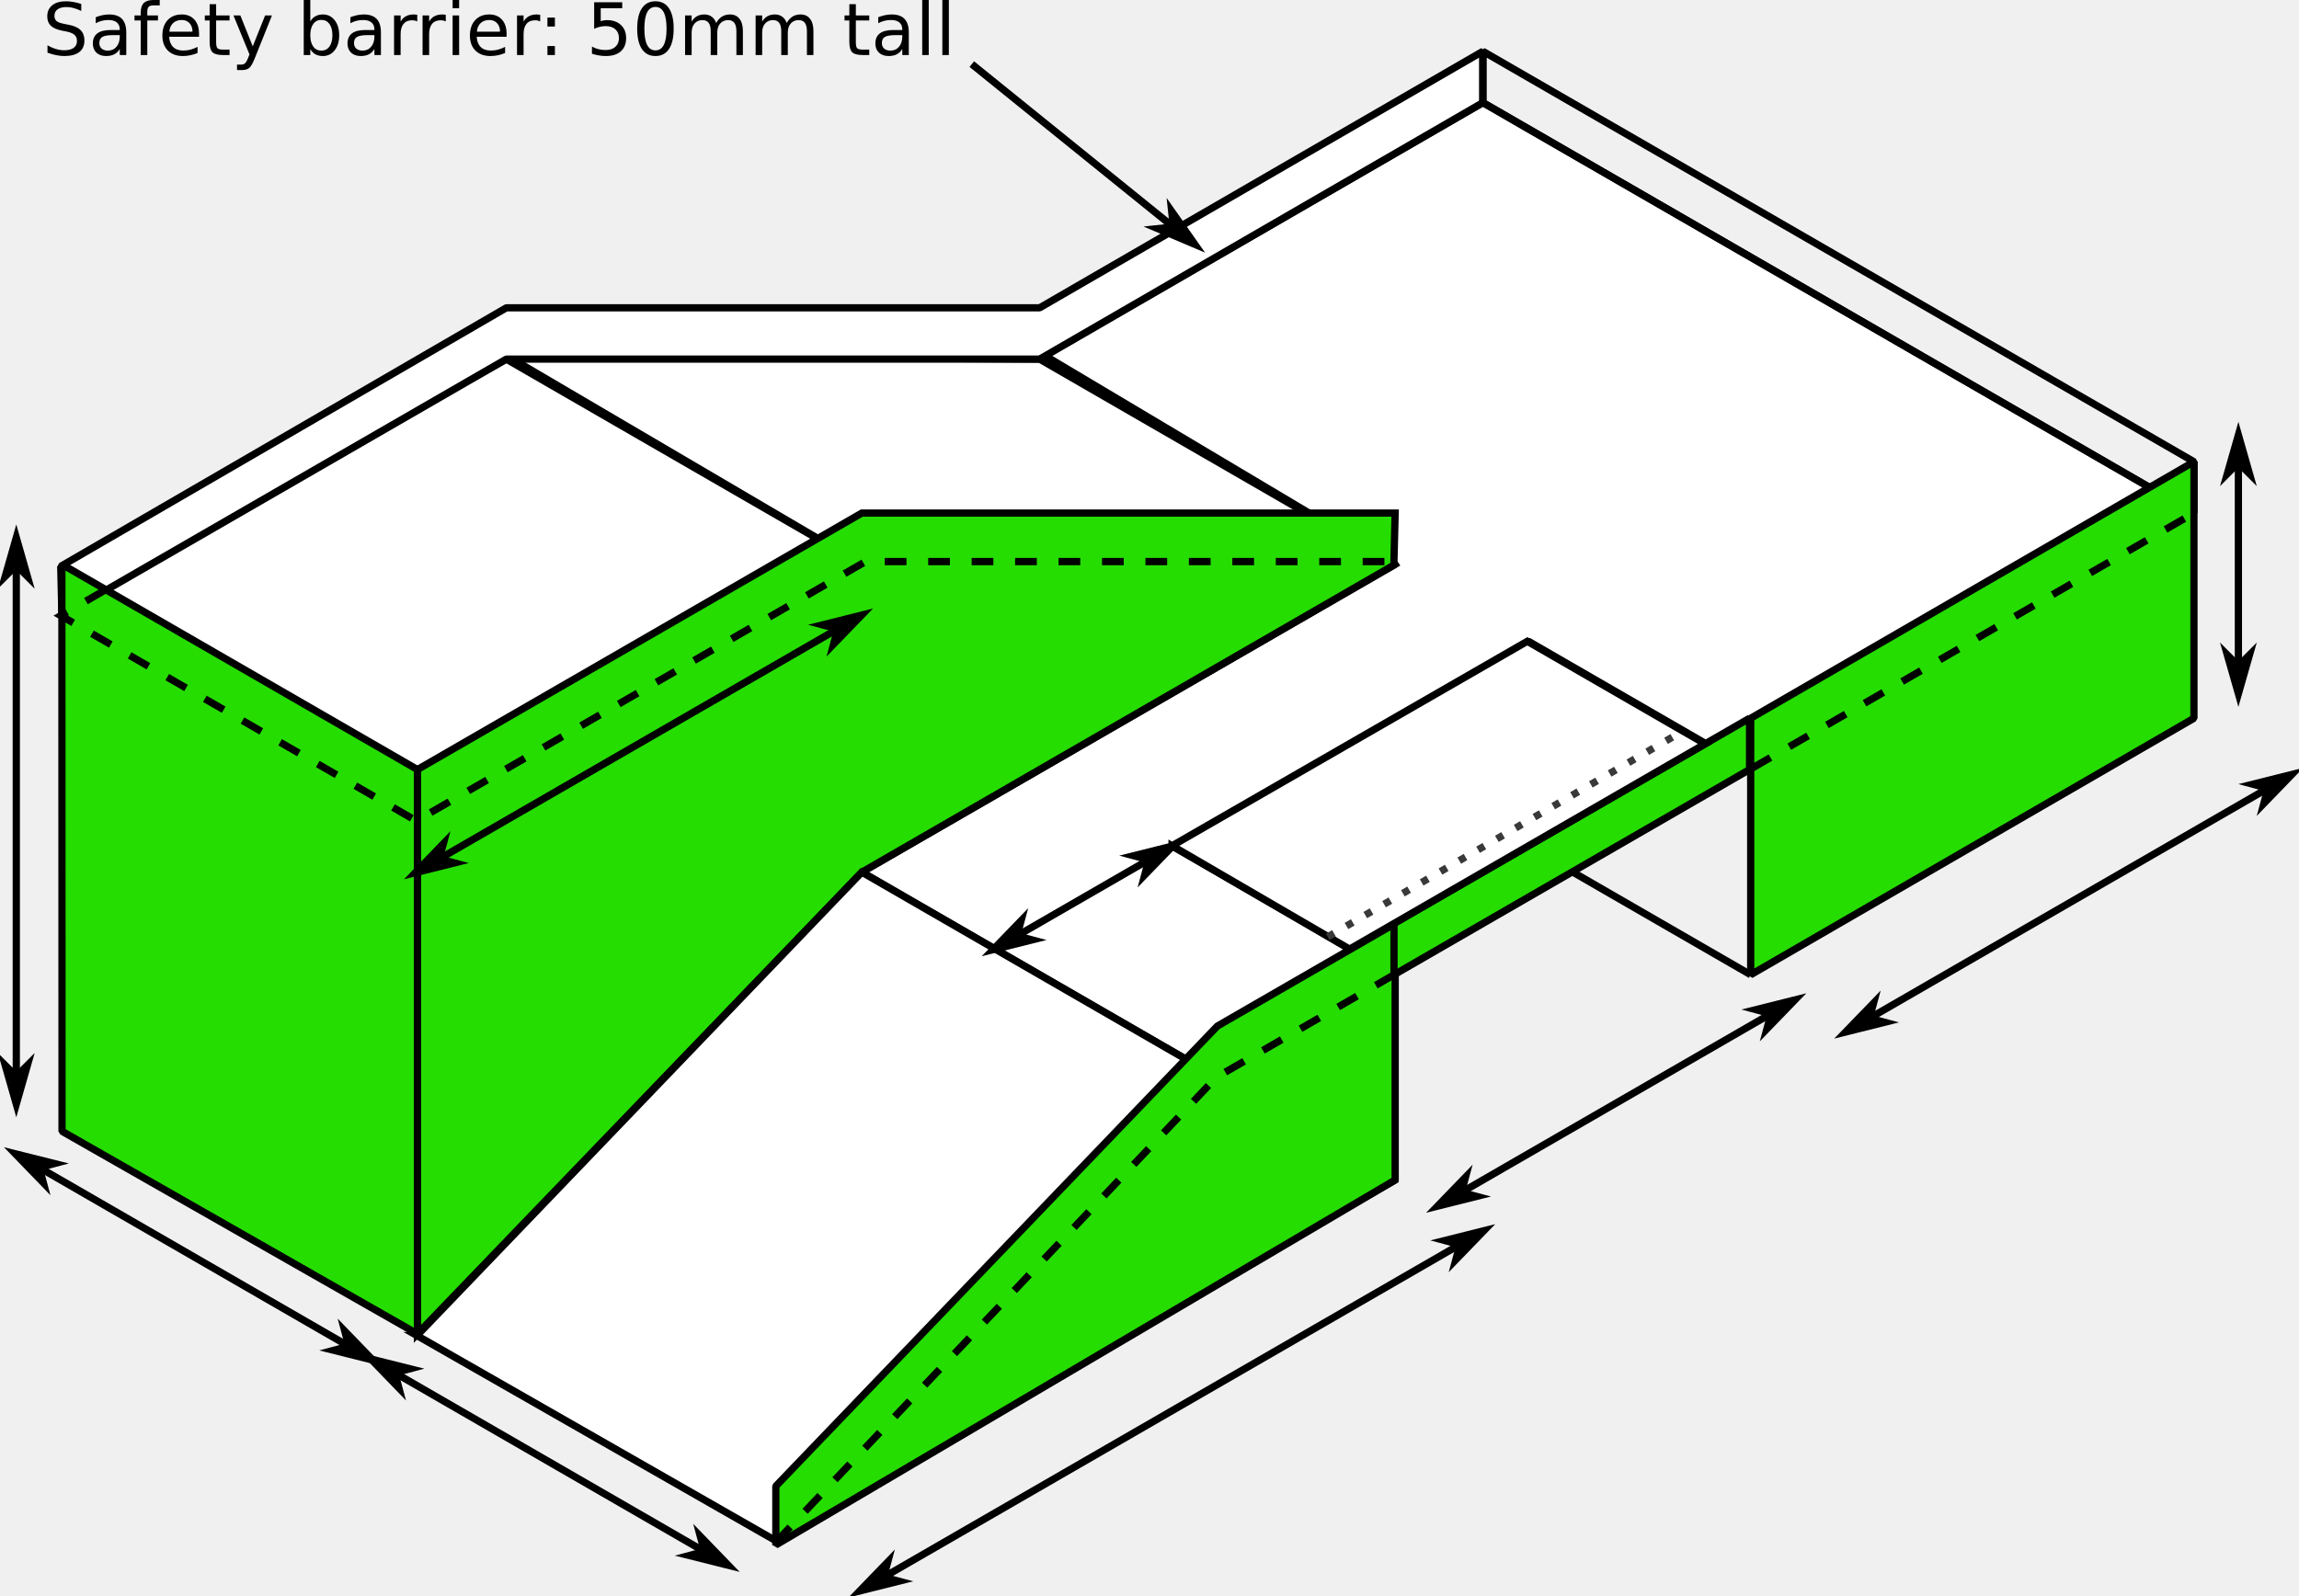
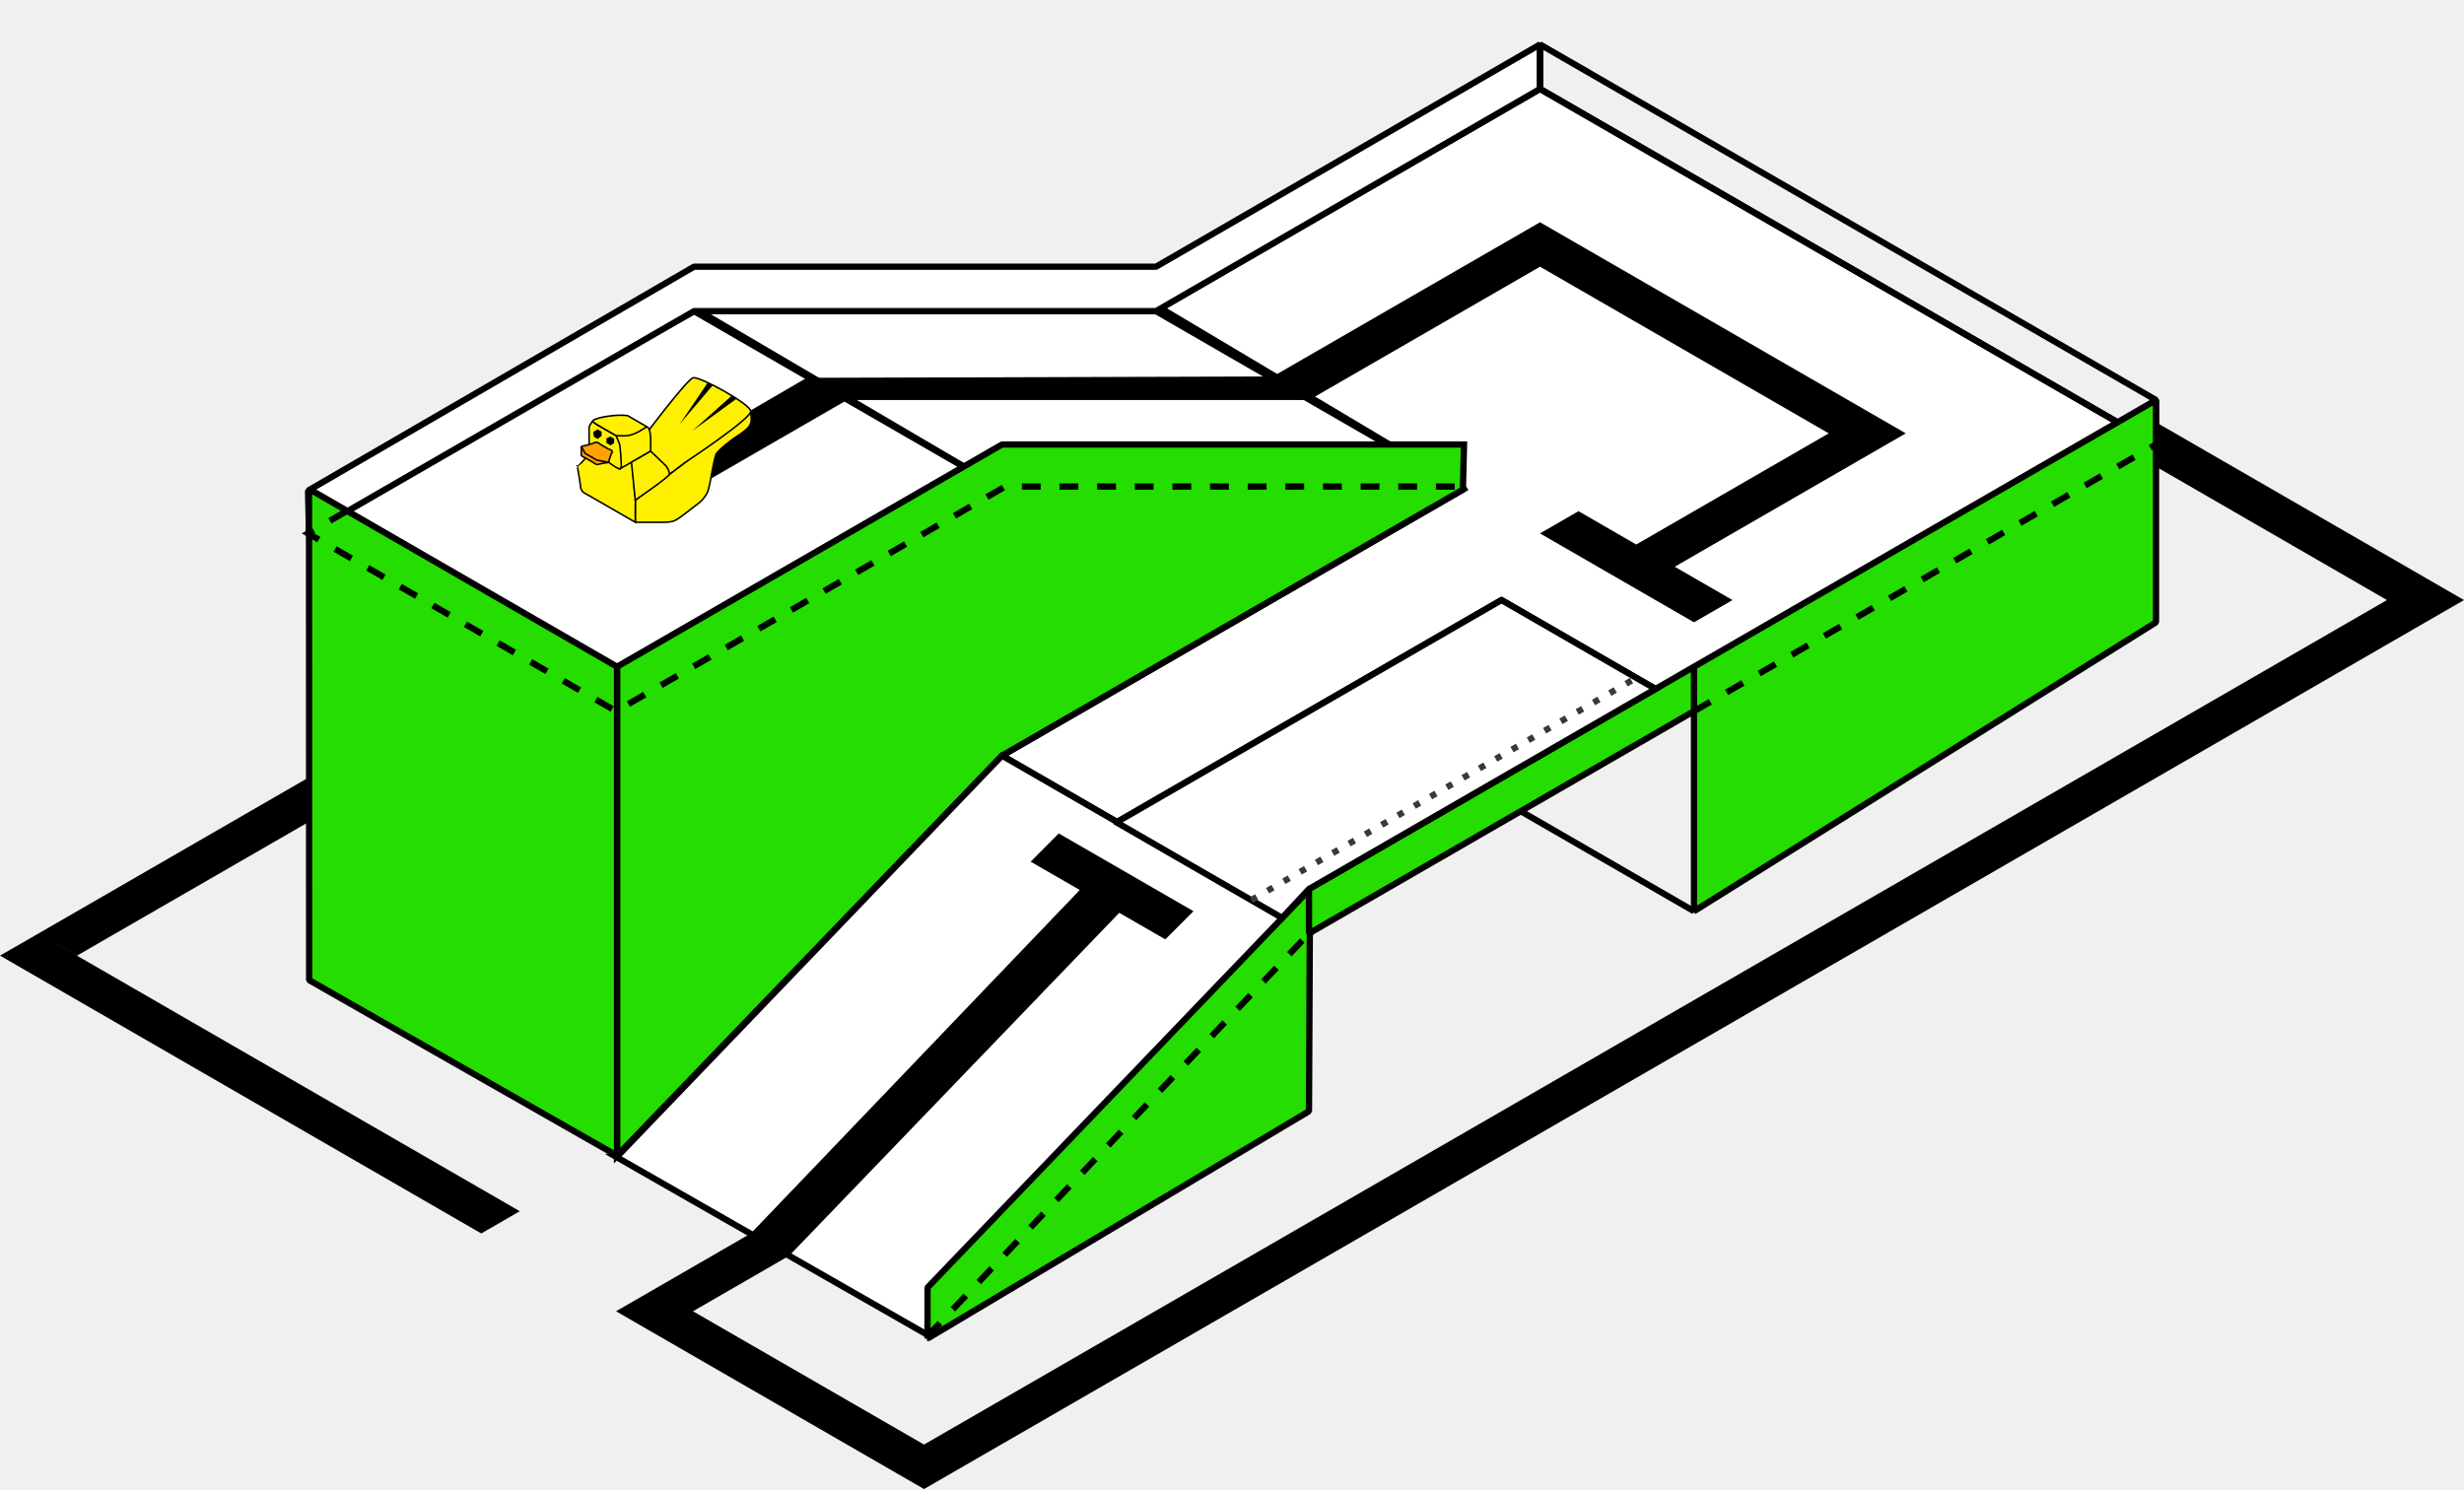
- <svg xmlns="http://www.w3.org/2000/svg" width="634.957" height="440.87" id="svg2" version="1.0" style="display:inline">
+ <svg xmlns="http://www.w3.org/2000/svg" width="785.562" height="474.805" id="svg2" version="1.0" style="display:inline">
  <defs id="defs4">
    <marker orient="auto" refY="0" refX="0" id="Arrow1Mend" style="overflow:visible">
      <path id="path890" d="M 0,0 5,-5 -12.5,0 5,5 0,0 z" style="fill-rule:evenodd;stroke:#000000;stroke-width:1pt;marker-start:none" transform="matrix(-0.4,0,0,-0.4,-4,0)" />
    </marker>
    <marker orient="auto" refY="0" refX="0" id="Arrow1Mstart" style="overflow:visible">
      <path id="path887" d="M 0,0 5,-5 -12.5,0 5,5 0,0 z" style="fill-rule:evenodd;stroke:#000000;stroke-width:1pt;marker-start:none" transform="matrix(0.4,0,0,0.4,4,0)" />
    </marker>
    <marker orient="auto" refY="0" refX="0" id="Arrow1Lstart" style="overflow:visible">
      <path id="path881" d="M 0,0 5,-5 -12.5,0 5,5 0,0 z" style="fill-rule:evenodd;stroke:#000000;stroke-width:1pt;marker-start:none" transform="matrix(0.8,0,0,0.8,10,0)" />
    </marker>
  </defs>
-   <g id="layer1" transform="translate(-190.5714,-170.5287)" style="display:inline">
-     <path style="fill:#ffffff;fill-opacity:1;stroke:#000000;stroke-width:2;stroke-linejoin:bevel;stroke-miterlimit:4;stroke-opacity:1;stroke-dasharray:none" d="m 330.483,268.778 147.218,0.963 98.195,56.693 -147.293,0 -98.121,-57.656 z" id="path877" />
-     <path style="fill:none;stroke:#000000;stroke-width:2;stroke-miterlimit:4;stroke-opacity:1;stroke-dasharray:none" d="m 674.091,439.82 -61.372,-35.433 -98.195,56.693 61.372,35.433" id="path846" />
-     <path style="fill:#ffffff;fill-opacity:1;stroke:#000000;stroke-width:2;stroke-linejoin:bevel;stroke-miterlimit:4;stroke-opacity:1;stroke-dasharray:none" d="m 479.132,268.774 96.764,57.66 -147.293,85.039 98.195,56.693 49.098,-28.346 -61.372,-35.433 98.195,-56.693 61.372,35.433 122.425,-70.866 -196.39,-113.386 -120.994,69.899 z" id="path873" />
-     <path style="stroke-width:1px" d="m 574.939,440.504 0,55.457 -48.22,27.84 0,-54.002 48.22,-29.294 z" id="path835" />
-     <path style="fill:#25dd00;fill-opacity:1;stroke:#000000;stroke-width:2;stroke-miterlimit:4;stroke-opacity:1;stroke-dasharray:none" d="M 403.214,595.057 526.798,468.166 575.896,439.82 l 0,56.693 -172.682,98.544 z" id="path841" />
-     <path style="fill:#ffffff;fill-opacity:1;stroke:#000000;stroke-width:2;stroke-miterlimit:4;stroke-opacity:1;stroke-dasharray:none" d="m 208.759,337.974 121.649,-68.232 98.195,56.693 -122.744,70.866 -97.1,-59.327 z" id="path875" />
-     <path style="fill:#25dd00;fill-opacity:1;stroke:#000000;stroke-width:2;stroke-miterlimit:4;stroke-opacity:1;stroke-dasharray:none" d="m 575.56,325.917 0.336,-13.656 -147.293,0 -122.744,70.866 0,155.906 122.744,-127.559 147.293,-85.039 -0.336,-0.517 z" id="path849" />
-     <path style="fill:#ffffff;fill-opacity:1;stroke:#000000;stroke-width:2;stroke-linejoin:bevel;stroke-miterlimit:4;stroke-opacity:1;stroke-dasharray:none" d="m 207.346,326.988 123.062,-71.42 147.293,0 122.425,-70.866 0,14.173 -122.425,70.866 -147.293,0 -122.744,70.866 -0.319,-13.619 z" id="path879" />
-     <path style="fill:#25dd00;fill-opacity:1;stroke:#000000;stroke-width:2;stroke-linejoin:bevel;stroke-miterlimit:4;stroke-opacity:1;stroke-dasharray:none" d="m 207.703,483.06 98.156,55.973 0,-155.906 -98.195,-56.693 0.039,156.625 z" id="path851" />
-     <path style="fill:none;stroke:#000000;stroke-width:2;stroke-linejoin:bevel;stroke-miterlimit:4;stroke-opacity:1;stroke-dasharray:none" d="m 600.126,184.702 196.39,113.386 0,14.173 -196.39,-113.386 0,-14.173 z" id="path857" />
-     <path style="fill:#25dd00;fill-opacity:1;stroke:#000000;stroke-width:2;stroke-linejoin:bevel;stroke-miterlimit:4;stroke-opacity:1;stroke-dasharray:none" d="m 674.091,368.954 0,70.866 122.425,-70.866 0,-70.866 -122.425,70.866 z" id="path861" />
-     <path style="fill:#ffffff;fill-opacity:1;stroke:#000000;stroke-width:2;stroke-miterlimit:4;stroke-opacity:1;stroke-dasharray:none" d="m 305.734,539.499 122.869,-128.025 98.195,56.693 -122.744,127.559 -98.321,-56.227 z" id="path869" />
-     <path style="fill:#25dd00;fill-opacity:1;stroke:#000000;stroke-width:2;stroke-linejoin:bevel;stroke-miterlimit:4;stroke-opacity:1;stroke-dasharray:none" d="m 404.846,597.345 0,-16.25 121.952,-127.102 49.098,-28.346 0,70.866 -171.05,100.832 z" id="path871" />
-     <path style="stroke:#000000;stroke-width:2;stroke-miterlimit:4;stroke-opacity:1;stroke-dasharray:none" d="m 613.247,347.812 -0.528,28.228 -0.319,28.346" id="path848" />
+   <g id="layer1" transform="translate(-116.9152,-164.9421)" style="display:inline">
+     <path style="fill:#ffffff;fill-opacity:1;stroke:#000000;stroke-width:2;stroke-linejoin:bevel;stroke-miterlimit:4;stroke-opacity:1;stroke-dasharray:none" d="m 338.257,263.192 147.218,0.963 98.195,56.693 -147.293,0 -98.121,-57.656 z" id="path877" />
+     <path style="fill:none;stroke:#000000;stroke-width:2;stroke-miterlimit:4;stroke-opacity:1;stroke-dasharray:none" d="m 656.988,455.495 -61.372,-35.433 -67.509,38.976" id="path846" />
+     <path style="fill:#ffffff;fill-opacity:1;stroke:#000000;stroke-width:2;stroke-linejoin:bevel;stroke-miterlimit:4;stroke-opacity:1;stroke-dasharray:none" d="m 486.906,263.187 96.764,57.66 -147.293,85.039 98.195,56.693 -0.329,0.002 -61.372,-35.433 122.744,-70.866 61.372,35.433 L 804.29,306.674 607.9,193.289 486.906,263.187 z" id="path873" />
+     <path style="fill:#25dd00;fill-opacity:1;stroke:#000000;stroke-width:2;stroke-miterlimit:4;stroke-opacity:1;stroke-dasharray:none" d="M 410.988,589.471 534.573,462.58 410.988,589.471 z" id="path841" />
+     <path style="fill:#ffffff;fill-opacity:1;stroke:#000000;stroke-width:2;stroke-miterlimit:4;stroke-opacity:1;stroke-dasharray:none" d="m 216.534,332.387 121.649,-68.232 98.195,56.693 -122.744,70.866 -97.1,-59.327 z" id="path875" />
+     <path style="fill:#25dd00;fill-opacity:1;stroke:#000000;stroke-width:2;stroke-miterlimit:4;stroke-opacity:1;stroke-dasharray:none" d="m 583.334,320.33 0.336,-13.656 -147.293,0 -122.744,70.866 0,155.906 122.744,-127.559 147.293,-85.039 -0.336,-0.517 z" id="path849" />
+     <path style="fill:#ffffff;fill-opacity:1;stroke:#000000;stroke-width:2;stroke-linejoin:bevel;stroke-miterlimit:4;stroke-opacity:1;stroke-dasharray:none" d="m 215.12,321.402 123.062,-71.42 147.293,0 122.425,-70.866 0,14.173 -122.425,70.866 -147.293,0 -122.744,70.866 -0.319,-13.619 z" id="path879" />
+     <path style="fill:#25dd00;fill-opacity:1;stroke:#000000;stroke-width:2;stroke-linejoin:bevel;stroke-miterlimit:4;stroke-opacity:1;stroke-dasharray:none" d="m 215.477,477.473 98.156,55.973 0,-155.906 -98.195,-56.693 0.039,156.625 z" id="path851" />
+     <path style="fill:none;stroke:#000000;stroke-width:2;stroke-linejoin:bevel;stroke-miterlimit:4;stroke-opacity:1;stroke-dasharray:none" d="m 607.9,179.115 196.39,113.386 0,14.173 -196.39,-113.386 0,-14.173 z" id="path857" />
+     <path style="fill:#25dd00;fill-opacity:1;stroke:#000000;stroke-width:2;stroke-linejoin:bevel;stroke-miterlimit:4;stroke-opacity:1;stroke-dasharray:none" d="m 656.988,377.543 0,77.953 147.302,-92.128 0,-70.866 -147.302,85.042 z" id="path861" />
+     <path style="fill:#ffffff;fill-opacity:1;stroke:#000000;stroke-width:2;stroke-miterlimit:4;stroke-opacity:1;stroke-dasharray:none" d="m 313.508,533.912 122.869,-128.025 98.195,56.693 -122.744,127.559 -98.321,-56.227 z" id="path869" />
+     <path style="fill:#25dd00;fill-opacity:1;stroke:#000000;stroke-width:2;stroke-linejoin:bevel;stroke-miterlimit:4;stroke-opacity:1;stroke-dasharray:none" d="m 412.62,591.759 0,-16.25 121.952,-127.102 -0.329,70.868 -121.624,72.484 z" id="path871" />
+     <path style="stroke:#000000;stroke-width:2;stroke-miterlimit:4;stroke-opacity:1;stroke-dasharray:none" d="m 595.616,356.283 0,63.78 0,0" id="path848" />
  </g>
-   <g id="layer5" style="display:inline" transform="translate(4.5,-8.536543)">
-     <path style="fill:none;stroke:#000000;stroke-width:2;stroke-miterlimit:4;stroke-opacity:1;stroke-dasharray:6, 6;stroke-dashoffset:0" d="m 209.607,434.759 121.802,-128.585 49.097,-28.346" id="path2034" />
-     <path style="stroke:#000000;stroke-width:2;stroke-miterlimit:4;stroke-opacity:1;stroke-dasharray:6, 6;stroke-dashoffset:0" d="M 479.286,220.82 601.444,150.269" id="path2038" />
-     <path style="fill:none;stroke:#000000;stroke-width:2;stroke-miterlimit:4;stroke-opacity:1;stroke-dasharray:6, 6;stroke-dashoffset:0" d="m 377.857,163.677 -143.319,0 -124.069,71.631 -98.195,-56.693 12.274,-7.087" id="path2040" />
+   <g id="layer6" style="display:inline" transform="translate(73.65625,5.586603)">
+     <path style="stroke-width:1px" d="m 300.719,267.25 0,0 z m -28.469,9.207 -106.531,111.262 12.25,7.094 L 285.375,283.195 272.25,276.457 z" id="path80" />
+     <path style="stroke-width:1px" d="m 613.719,129.062 0,14.156 73.625,42.531 -466.406,269.281 -73.656,-42.5 30.688,-17.719 -12.265,-7.092 -42.954,24.811 98.188,56.688 L 711.906,185.75 699.625,178.656 613.719,129.062 z" id="path84" />
+     <path style="stroke-width:1px" d="m 417.329,65.28 -85.921,49.606 12.274,7.087 73.646,-42.52 92.046,53.141 -61.37,35.444 -18.412,-10.63 -12.274,7.087 49.098,28.346 12.274,-7.087 -18.412,-10.63 73.658,-42.531 -116.609,-67.314 z" id="path894" />
+     <path style="stroke-width:1px" d="m 331.786,114.442 -147.67,0.444 12.274,7.087 147.293,0 -11.897,-7.531 z" id="path899" />
+     <path style="stroke-width:1px" d="m 184.286,114.442 -61.542,35.877 12.274,7.087 61.372,-35.433 -12.104,-7.531 z" id="path901" />
+     <path style="stroke-width:1px" d="m 24.562,242.438 -85.938,49.625 12.281,7.062 73.656,-42.5 0,-14.188 z m -85.938,49.625 -12.281,7.062 153.438,88.594 L 92.062,380.625 -61.375,292.062 z" id="path905" />
+     <path style="stroke-width:1px" d="m 337.545,265.75 42.96,24.803 -8.985,8.985 -42.927,-24.784 8.952,-9.005 z" id="path883" transform="translate(-73.65625,-5.586603)" />
  </g>
-   <g id="layer2" style="display:none" transform="translate(4.5,-8.536543)">
-     <path style="fill:#ffffff;fill-opacity:1;stroke:#000000;stroke-width:2;stroke-linejoin:bevel;stroke-miterlimit:4;stroke-opacity:1;stroke-dasharray:none" d="m 362.819,267.249 -0.406,-21.31 98.195,-56.693 0,70.866 -79.783,46.063 0,-42.52 -12.274,7.087 -5.731,-3.493 z" id="path844" />
-     <path transform="translate(-195.0714,-161.9921)" style="fill:#25dd00;fill-opacity:1;stroke:#000000;stroke-width:2;stroke-linejoin:bevel;stroke-miterlimit:4;stroke-opacity:1;stroke-dasharray:none;display:inline" d="m 557.176,407.812 -11.966,-6.968 98.195,-56.693 12.274,7.087 -98.503,56.575 z" id="path874" />
-     <path style="stroke:#393939;stroke-width:2;stroke-miterlimit:4;stroke-opacity:1;stroke-dasharray:2, 4;stroke-dashoffset:0;display:inline" d="m 362.094,267.198 98.097,-56.852" id="path842" />
+   <g id="layer7" transform="translate(73.65625,5.586603)">
+     <path style="fill:#fff000;fill-opacity:1;stroke:#000000;stroke-width:0.5;stroke-linejoin:bevel;stroke-miterlimit:4;stroke-opacity:1;stroke-dasharray:none" d="m 128.881,160.949 3.069,0 3.069,0 3.069,0 c 0,0 1.981,-0.006 3.006,-0.375 1.025,-0.369 2.824,-1.751 2.824,-1.751 l 5.435,-4.163 c 0,0 1.169,-0.881 2.309,-2.818 1.124,-1.91 1.63,-8.388 2.918,-12.481 0.792,-1.598 5.601,-5.109 5.601,-5.109 0,0 4.345,-2.651 5.164,-4.109 0.819,-1.458 0.426,-3.408 0.426,-3.408 l -0.066,-1.219 -5.217,4.075 -5.217,4.075 -5.217,4.075 -5.217,4.075 -3.989,3.012 -3.989,3.012 -3.989,3.012 -3.989,3.012 0,1.772 0,1.772 0,1.772 0,1.772 3e-5,0 z" id="path66" />
+     <path style="fill:#fff000;fill-opacity:1;stroke:#000000;stroke-width:0.5;stroke-linejoin:bevel;stroke-miterlimit:4;stroke-opacity:1;stroke-dasharray:none" d="m 110.893,142.778 20.443,-8.758 c 0,0 13.885,-18.519 15.957,-19.134 2.014,-0.598 18.148,8.277 18.412,10.63 0.264,2.353 -20.866,16.299 -20.866,16.299 l -15.957,12.047 -17.988,-11.084 z" id="path860" />
+     <path style="fill:#fff000;fill-opacity:1;stroke:#000000;stroke-width:0.5;stroke-miterlimit:4;stroke-opacity:1;stroke-dasharray:none" d="m 128.881,153.862 -2.301,-1.329 -2.301,-1.329 -2.301,-1.329 -9.095,-5.514 c 0,0 -2.122,-1.621 -2.287,-1.067 -0.167,0.562 0.182,1.886 0.182,1.886 l 0.307,1.949 0.307,1.949 c 0.056,2.275 1.118,2.417 2.992,3.499 1.611,0.93 3.759,2.17 5.907,3.41 2.148,1.24 4.296,2.48 5.907,3.41 1.611,0.93 2.685,1.55 2.685,1.55 l 0,-7.087 z" id="path858" />
+     <path style="fill:#fff000;fill-opacity:1;stroke:#000000;stroke-width:0.5;stroke-miterlimit:4;stroke-opacity:1;stroke-dasharray:none" d="m 110.714,143.013 8.347,-8.993 8.592,4.961 1.227,14.882 -18.167,-10.849 z" id="path862" />
+     <path style="fill:#fff000;fill-opacity:1;stroke:#000000;stroke-width:0.5;stroke-miterlimit:4;stroke-opacity:1;stroke-dasharray:none" d="m 124.214,143.786 c -2.414,1.386 -1.471,-10.475 -1.471,-10.475 l 2.762,-0.531 2.762,-0.531 1.074,-0.443 1.074,-0.443 1.074,-0.443 c 0,0 0.721,-0.602 1.074,-0.443 1.14,0.513 1.104,2.811 1.227,3.543 l 0,2.48 0,1.772 c 0,0 -7.179,4.138 -9.576,5.515 z" id="path876" />
+     <path style="fill:#fff000;fill-opacity:1;stroke:#000000;stroke-width:0.5;stroke-linejoin:bevel;stroke-miterlimit:4;stroke-opacity:1;stroke-dasharray:none" d="m 122.744,133.311 -1.227,-0.709 -2.455,-1.417 -2.455,-1.417 -1.338,-1.062 c 0,0 -1.117,1.353 -1.117,2.125 l 0,4.961 0,2.48 2.455,1.417 2.455,1.417 c 1.815,0.764 3.093,2.367 4.91,2.835 0.767,-0.443 0.331,-2.19 0.331,-3.43 0,-1.24 -0.21,-2.362 -0.331,-4.01 -0.18,-0.966 -1.227,-3.189 -1.227,-3.189 z" id="path878" />
+     <path style="fill:#fff000;fill-opacity:1;stroke:#000000;stroke-width:0.5;stroke-linejoin:bevel;stroke-miterlimit:4;stroke-opacity:1;stroke-dasharray:none" d="m 132.563,130.476 -1.227,-0.709 -1.841,-1.063 -2.148,-1.24 -0.921,-0.531 c -3.197,-0.403 -7.608,0.292 -9.513,0.886 -1.905,0.594 -1.623,1.041 -1.623,1.041 l 1.316,0.908 2.455,1.417 2.455,1.417 1.227,0.709 c 0,0 2.467,0.172 3.682,0 0.843,-0.119 1.671,-0.375 2.455,-0.709 1.304,-0.555 3.682,-2.126 3.682,-2.126 z" id="path880" />
+     <path style="fill:#fff000;fill-opacity:1;stroke:#000000;stroke-width:0.5;stroke-miterlimit:4;stroke-opacity:1;stroke-dasharray:none" d="m 128.881,153.862 c 0,0 10.563,-7.199 10.826,-8.149 0.263,-0.949 -1.004,-2.7 -1.004,-2.7 l -4.912,-4.742 -6.137,3.543 1.227,12.047 z" id="path882" />
+     <path style="fill:#ffa100;fill-opacity:1;stroke:#000000;stroke-width:0.5;stroke-miterlimit:4;stroke-opacity:1;stroke-dasharray:none" d="m 116.607,135.437 c -0.446,-0.054 -1.227,0.354 -1.227,0.354 l -1.227,0.354 -1.227,0.354 c 0,0 -1.028,0.09 -1.227,0.354 -0.199,0.265 0,0.709 0,0.709 l 0,0.709 0,0.709 c 0,0 -0.177,0.402 0,0.709 0.177,0.307 1.227,0.709 1.227,0.709 l 1.227,0.709 1.227,0.709 c 0,0 0.84,0.644 1.227,0.709 0.387,0.065 0.921,-0.177 0.921,-0.177 l 0.921,-0.177 0.921,-0.177 c 0,0 0.684,0.027 0.921,-0.177 0.236,-0.205 0.307,-0.886 0.307,-0.886 l 0.307,-0.886 0.307,-0.886 c 0,0 0.444,-0.518 0.307,-0.886 -0.137,-0.368 -1.227,-0.709 -1.227,-0.709 l -1.227,-0.709 -1.227,-0.709 c 0,0 -0.782,-0.654 -1.227,-0.709 z" id="path888" />
+     <path style="fill:none;stroke:#000000;stroke-width:0.5;stroke-miterlimit:4;stroke-opacity:1;stroke-dasharray:none" d="m 120.289,141.815 -2.762,-0.532 c 0,0 -0.608,-0.061 -0.921,-0.177 -0.312,-0.116 -0.921,-0.531 -0.921,-0.531 l -1.841,-1.063 c 0,0 -0.723,-0.334 -0.921,-0.531 -0.198,-0.198 -0.307,-0.531 -0.307,-0.531 l -0.921,-1.594" id="path891" />
+     <path style="fill:#000000;fill-opacity:1;stroke:none" d="m 147.007,131.869 12.547,-11.213 1.516,0.975" id="path893" />
+     <path style="stroke-width:1px" d="m 142.997,129.729 8.983,-13.303 1.555,0.898 -10.538,12.406 z" id="path895" />
+     <path style="stroke-width:1px" d="m 116.871,131.29 -1.414,0.884 0.221,1.503 1.193,0.707 1.282,-0.972 0,-1.326 -1.282,-0.795 z" id="path897" />
+     <path style="stroke-width:1px" d="m 119.656,134.229 1.237,-0.641 1.26,0.707 -0.022,1.414 -1.171,0.729 -1.282,-0.795 -0.022,-1.414 z" id="path900" />
+     <path style="fill:#fff000;fill-opacity:1;stroke-width:1px" d="m 111.811,142.25 -1.237,0.84 1.149,2.917 16.838,9.06 0,-2.077 -8.706,-8.309 -8.043,-2.431 z" id="path902" />
  </g>
-   <g id="layer4" style="display:inline" transform="translate(4.5,-8.536543)">
-     <path style="fill:#25dd00;fill-opacity:1;stroke:#000000;stroke-width:2;stroke-linejoin:bevel;stroke-miterlimit:4;stroke-opacity:1;stroke-dasharray:none" d="m 380.506,277.828 98.195,-56.693 0,-14.173 -98.195,56.693 0,14.173 z" id="path2004" />
-     <path style="fill:#ffffff;fill-opacity:1;stroke:#000000;stroke-width:2;stroke-miterlimit:4;stroke-opacity:1;stroke-dasharray:none;display:inline" d="m 319.208,242.199 49.023,28.543 98.195,-56.693 -49.097,-28.346 -98.121,56.497 z" id="path2006" />
-     <path style="stroke:#393939;stroke-width:2;stroke-miterlimit:4;stroke-opacity:1;stroke-dasharray:2, 4;stroke-dashoffset:0;display:inline" d="m 362.192,267.357 98.097,-56.852" id="path842-3" />
+   <g id="layer5" style="display:inline" transform="translate(78.15625,-2.94994)">
+     <path style="fill:none;stroke:#000000;stroke-width:2;stroke-miterlimit:4;stroke-opacity:1;stroke-dasharray:6, 6;stroke-dashoffset:0" d="M 217.381,429.172 339.183,300.588" id="path2034" />
+     <path style="stroke:#000000;stroke-width:2;stroke-miterlimit:4;stroke-opacity:1;stroke-dasharray:6, 6;stroke-dashoffset:0" d="M 461.916,229.724 609.219,144.682" id="path2038" />
+     <path style="fill:none;stroke:#000000;stroke-width:2;stroke-miterlimit:4;stroke-opacity:1;stroke-dasharray:6, 6;stroke-dashoffset:0" d="m 385.632,158.091 -143.319,0 -124.069,71.631 -98.195,-56.693 12.274,-7.087" id="path2040" />
  </g>
-   <g id="layer3" style="display:inline" transform="translate(4.5,-8.536543)">
-     <path style="stroke:#000000;stroke-width:2;stroke-miterlimit:4;stroke-opacity:1;stroke-dasharray:none;marker-start:url(#Arrow1Mstart);marker-end:url(#Arrow1Mend);display:inline" d="M -5.866463e-7,327.434 98.195,384.127" id="path39" />
-     <path style="stroke:#000000;stroke-width:2;stroke-miterlimit:4;stroke-opacity:1;stroke-dasharray:none;marker-start:url(#Arrow1Mstart);marker-end:url(#Arrow1Mend);display:inline" d="M 196.39,440.82 98.195,384.127" id="path41" />
-     <path style="stroke:#000000;stroke-width:2;stroke-miterlimit:4;stroke-opacity:1;stroke-dasharray:none;marker-start:url(#Arrow1Mstart);marker-end:url(#Arrow1Mend);display:inline" d="M 392.78,341.607 490.975,284.914" id="path1397" />
-     <path style="stroke:#000000;stroke-width:2;stroke-miterlimit:4;stroke-opacity:1;stroke-dasharray:none;marker-start:url(#Arrow1Mstart);marker-end:url(#Arrow1Mend);display:inline" d="M 233.213,447.907 405.054,348.694" id="path1399" />
-     <path style="stroke:#000000;stroke-width:2;stroke-miterlimit:4;stroke-opacity:1;stroke-dasharray:none;marker-start:url(#Arrow1Mstart);marker-end:url(#Arrow1Mend);display:inline" d="M 0,313.261 0,157.355" id="path1403" />
-     <path style="stroke:#000000;stroke-width:2;stroke-miterlimit:4;stroke-opacity:1;stroke-dasharray:none;marker-start:url(#Arrow1Mstart);marker-end:url(#Arrow1Mend);display:inline" d="m 270.036,270.741 49.098,-28.346" id="path2016" />
-     <path style="stroke:#000000;stroke-width:2;stroke-miterlimit:4;stroke-opacity:1;stroke-dasharray:none;marker-start:url(#Arrow1Mstart);marker-end:url(#Arrow1Mend);display:inline" d="M 505.481,293.501 628.225,222.635" id="path2008" />
-     <path style="stroke:#000000;stroke-width:2;stroke-miterlimit:4;stroke-opacity:1;stroke-dasharray:none;marker-start:url(#Arrow1Mstart);marker-end:url(#Arrow1Mend);display:inline" d="m 613.719,199.875 0,-70.866" id="path2014" />
-     <path style="stroke:#000000;stroke-width:2;stroke-miterlimit:4;stroke-opacity:1;stroke-dasharray:none;marker-start:url(#Arrow1Mstart);marker-end:url(#Arrow1Mend);display:inline" d="M 110.469,249.481 233.213,178.615" id="path2012" />
-     <text xml:space="preserve" style="font-size:20px;font-style:normal;font-weight:normal;fill:#000000;fill-opacity:1;stroke:none;font-family:Bitstream Vera Sans" x="7.244" y="23.732" id="text2453">
-       <tspan id="tspan2455" x="7.244" y="23.732">Safety barrier: 50mm tall</tspan>
+   <g id="layer2" style="display:none" transform="translate(78.15625,-2.94994)">
+     <path style="fill:#ffffff;fill-opacity:1;stroke:#000000;stroke-width:2;stroke-linejoin:bevel;stroke-miterlimit:4;stroke-opacity:1;stroke-dasharray:none" d="m 320.761,268.7 122.744,-70.866 0,70.866 -104.332,60.236 0,-42.52 -8.592,9.213 -9.819,-5.669 0,-21.26 z" id="path844" />
+     <path style="fill:#25dd00;fill-opacity:1;stroke:#000000;stroke-width:2;stroke-linejoin:bevel;stroke-miterlimit:4;stroke-opacity:1;stroke-dasharray:none;display:inline" d="m 320.761,268.7 -12.274,-7.087 122.744,-70.866 12.274,7.087 -122.744,70.866 z" id="path874" />
+     <path style="stroke:#393939;stroke-width:2;stroke-miterlimit:4;stroke-opacity:1;stroke-dasharray:2, 4;stroke-dashoffset:0;display:inline" d="M 321.761,288.96 443.505,219.094" id="path842" />
+   </g>
+   <g id="layer4" style="display:inline" transform="translate(78.15625,-2.94994)">
+     <path style="fill:#25dd00;fill-opacity:1;stroke:#000000;stroke-width:2;stroke-linejoin:bevel;stroke-miterlimit:4;stroke-opacity:1;stroke-dasharray:none" d="m 339.173,300.59 122.744,-70.866 0,-14.173 -122.744,70.866 0,14.173 z" id="path2004" />
+     <path style="fill:#ffffff;fill-opacity:1;stroke:#000000;stroke-width:2;stroke-miterlimit:4;stroke-opacity:1;stroke-dasharray:none;display:inline" d="m 277.801,265.157 52.78,30.472 8.592,-9.213 110.469,-63.78 -49.097,-28.346 -122.744,70.866 z" id="path2006" />
+     <path style="stroke:#393939;stroke-width:2;stroke-miterlimit:4;stroke-opacity:1;stroke-dasharray:2, 4;stroke-dashoffset:0;display:inline" d="M 320.761,289.96 443.505,219.094" id="path842-3" />
+   </g>
+   <g id="layer3" style="display:none" transform="translate(78.15625,-2.94994)">
+     <path style="fill:#959595;fill-opacity:1;stroke:#959595;stroke-width:1px;stroke-opacity:1" d="m 84.146,319.242 13.458,-7.77" id="path908" transform="translate(-78.15625,2.94994)" />
+     <path style="fill:#959595;fill-opacity:1;stroke:#959595;stroke-width:1px;stroke-opacity:1;display:inline" d="m 104.776,379.226 13.458,-7.77" id="path908-2" />
+     <path style="stroke:#000000;stroke-width:2;stroke-miterlimit:4;stroke-opacity:1;stroke-dasharray:none;marker-start:url(#Arrow1Mstart);marker-end:url(#Arrow1Mend);display:inline" d="M 7.774,321.848 105.969,378.54" id="path39" />
+     <path style="stroke:#959595;stroke-width:1px;stroke-opacity:1" d="M 240.978,442.322 216.127,427.975" id="path954" />
+     <path style="fill:#959595;fill-opacity:1;stroke:#959595;stroke-width:1px;stroke-opacity:1;display:inline" d="m 202.971,435.919 13.458,-7.77" id="path908-2-4" />
+     <path style="stroke:#000000;stroke-width:2;stroke-miterlimit:4;stroke-opacity:1;stroke-dasharray:none;marker-start:url(#Arrow1Mstart);marker-end:url(#Arrow1Mend);display:inline" d="M 204.164,435.233 105.969,378.54" id="path41" />
+     <path style="stroke:#959595;stroke-width:1px;stroke-opacity:1" d="m 490.909,340.278 -24.483,-14.292" id="path956" transform="translate(-78.15625,2.94994)" />
+     <path style="stroke:#959595;stroke-width:1px;stroke-opacity:1" d="m 564.621,269.294 24.549,14.173" id="path958" transform="translate(-78.15625,2.94994)" />
+     <path style="stroke:#000000;stroke-width:2;stroke-miterlimit:4;stroke-opacity:1;stroke-dasharray:none;marker-start:url(#Arrow1Mstart);marker-end:url(#Arrow1Mend);display:inline" d="M 400.554,336.021 498.749,279.328" id="path1397" />
+     <path style="stroke:#000000;stroke-width:2;stroke-miterlimit:4;stroke-opacity:1;stroke-dasharray:none;marker-start:url(#Arrow1Mstart);marker-end:url(#Arrow1Mend);display:inline" d="m 240.988,442.32 171.841,-99.213" id="path1399" />
+     <path style="stroke:#959595;stroke-width:1px;stroke-opacity:1" d="m 687.365,198.427 24.549,14.173" id="path960" transform="translate(-78.15625,2.94994)" />
+     <path style="stroke:#000000;stroke-width:2;stroke-miterlimit:4;stroke-opacity:1;stroke-dasharray:none;marker-start:url(#Arrow1Mstart);marker-end:url(#Arrow1Mend);display:inline" d="M 511.014,286.417 633.758,215.551" id="path2008" />
+     <path style="stroke:#959595;stroke-width:1px;stroke-opacity:1" d="m 687.365,127.561 12.274,-7.087" id="path962" transform="translate(-78.15625,2.94994)" />
+     <path style="stroke:#959595;stroke-width:1px;stroke-opacity:1;display:inline" d="m 609.209,201.377 12.274,-7.087" id="path962-1" />
+     <path style="stroke:#000000;stroke-width:2;stroke-miterlimit:4;stroke-opacity:1;stroke-dasharray:none;marker-start:url(#Arrow1Mstart);marker-end:url(#Arrow1Mend);display:inline" d="m 621.493,194.289 0,-70.866" id="path2014" />
+     <path style="stroke:#000000;stroke-width:2;stroke-miterlimit:4;stroke-opacity:1;stroke-dasharray:none;marker-start:url(#Arrow1Mstart);marker-end:url(#Arrow1Mend);display:inline" d="M 118.244,243.895 240.988,173.029" id="path2012" />
+     <text xml:space="preserve" style="font-size:20px;font-style:normal;font-weight:normal;fill:#000000;fill-opacity:1;stroke:none;font-family:Bitstream Vera Sans" x="15.019" y="18.145" id="text2453">
+       <tspan id="tspan2455" x="15.019" y="18.145">Safety barrier: 50mm tall</tspan>
    </text>
-     <path style="stroke:#000000;stroke-width:2;stroke-miterlimit:4;stroke-opacity:1;stroke-dasharray:none;marker-end:url(#Arrow1Mend)" d="m 263.899,26.253 61.372,49.606" id="path2457" />
+     <path style="stroke:#000000;stroke-width:2;stroke-miterlimit:4;stroke-opacity:1;stroke-dasharray:none;marker-end:url(#Arrow1Mend)" d="m 271.673,20.666 61.372,49.606" id="path2457" />
+     <path style="stroke:#959595;stroke-width:1px;stroke-opacity:1" d="M 98.195,155.908 36.823,120.475" id="path904" transform="translate(-78.15625,2.94994)" />
+     <path style="stroke:#959595;stroke-width:1px;stroke-opacity:1" d="M 98.195,311.813 36.823,276.38" id="path906" transform="translate(-78.15625,2.94994)" />
+     <path style="stroke:#000000;stroke-width:2;stroke-miterlimit:4;stroke-opacity:1;stroke-dasharray:none;marker-start:url(#Arrow1Mstart);marker-end:url(#Arrow1Mend);display:inline" d="m -41.333,279.33 0,-155.906" id="path1403" />
  </g>
</svg>
